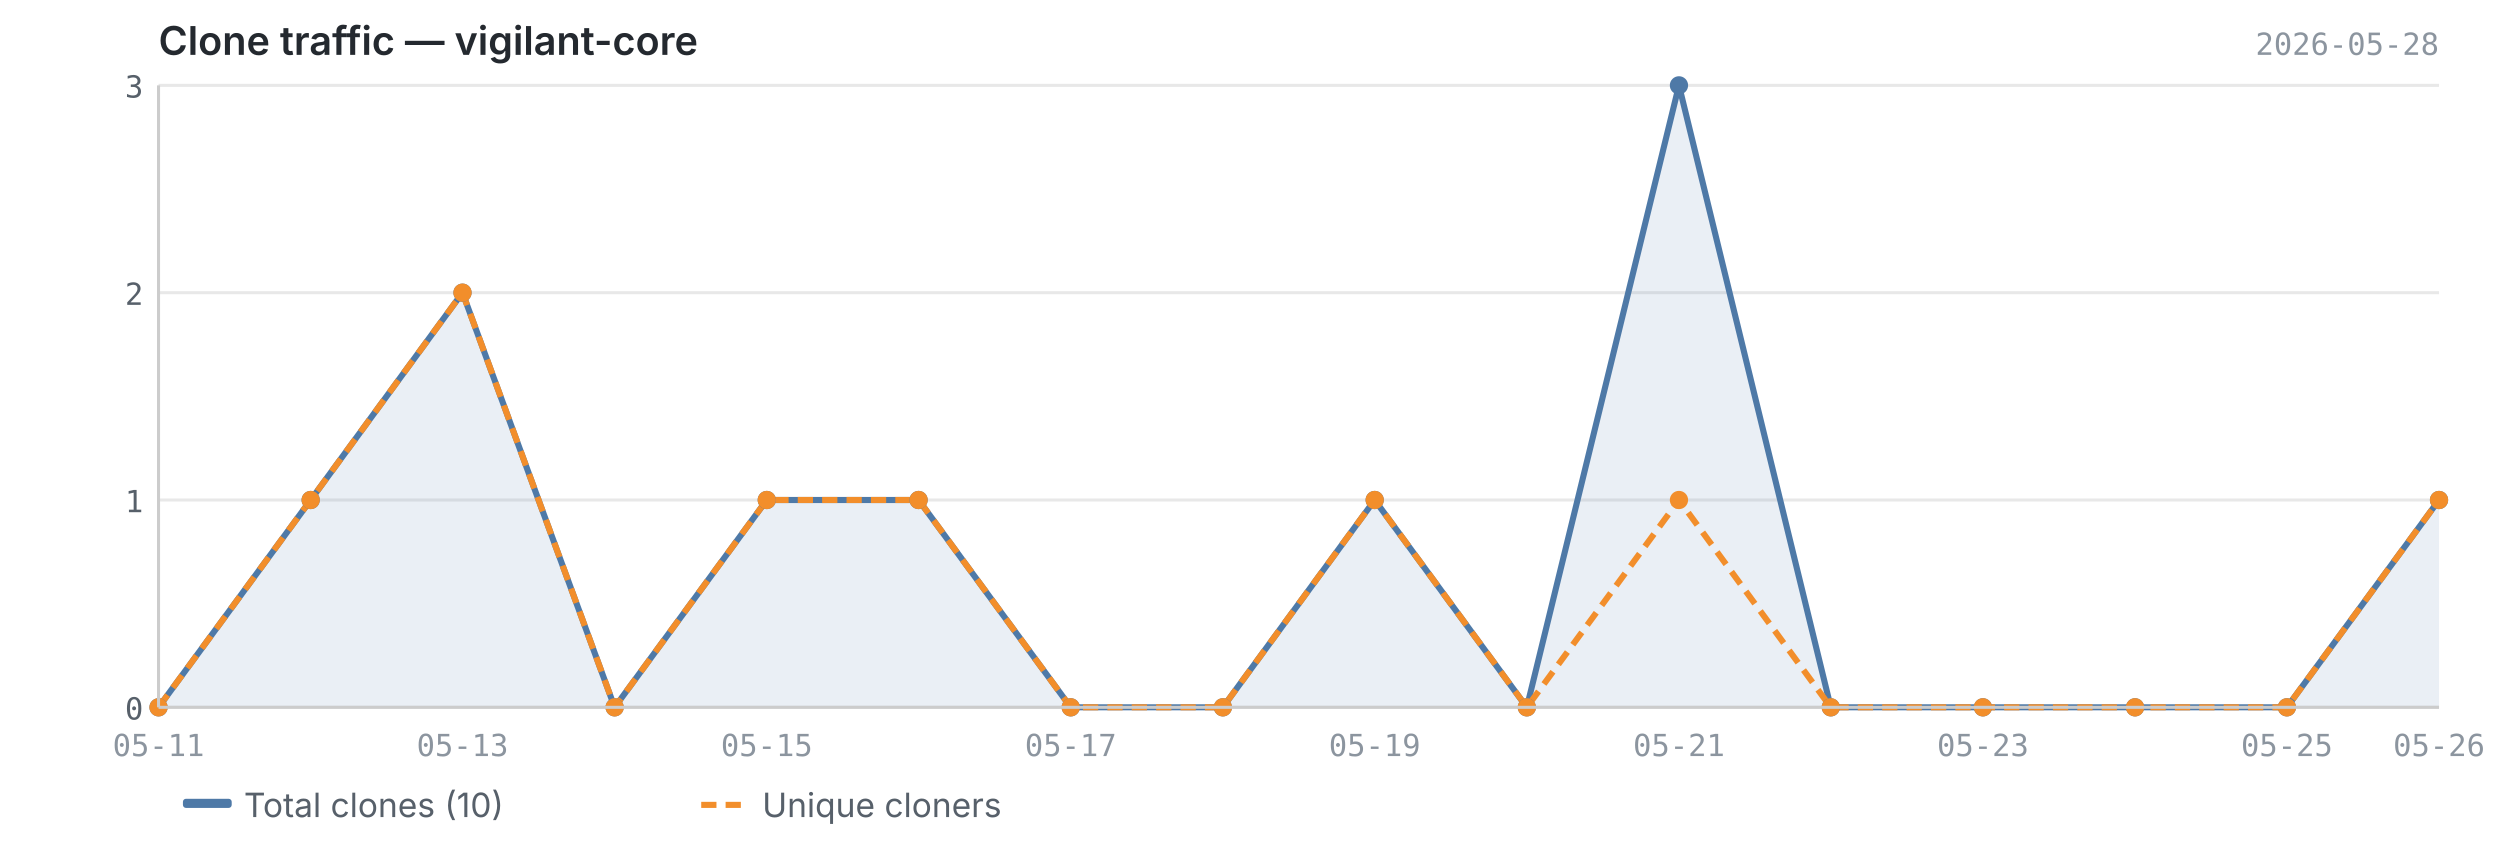
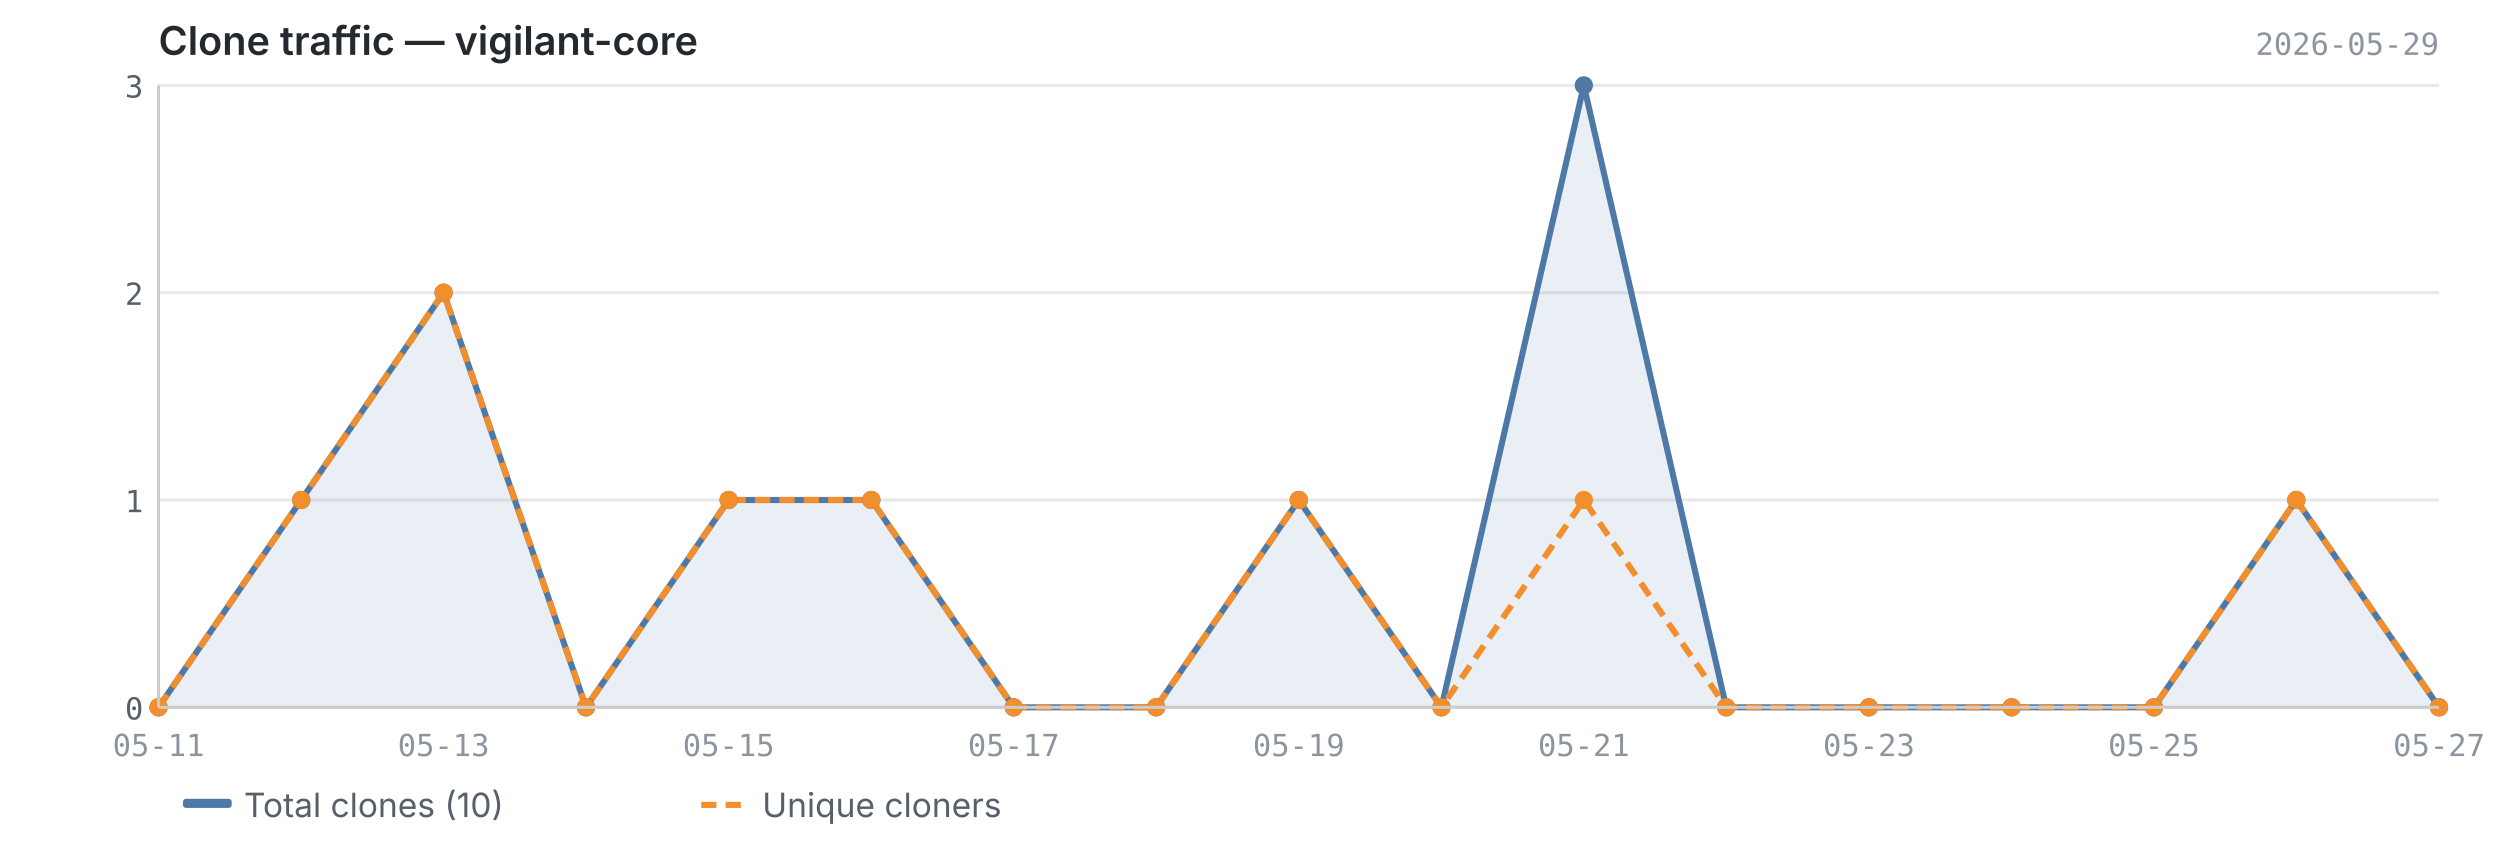
<svg xmlns="http://www.w3.org/2000/svg" viewBox="0 0 820 280" width="820" height="280">
  <text x="52" y="18" font-size="13" font-weight="600" fill="#24292f" font-family="-apple-system, BlinkMacSystemFont, 'Segoe UI', sans-serif">Clone traffic — vigilant-core</text>
-   <text x="800" y="18" font-size="10" fill="#8c959f" font-family="ui-monospace, SFMono-Regular, 'SF Mono', Menlo, monospace" text-anchor="end">2026-05-28</text>
+   <text x="800" y="18" font-size="10" fill="#8c959f" font-family="ui-monospace, SFMono-Regular, 'SF Mono', Menlo, monospace" text-anchor="end">2026-05-29</text>
  <line x1="52" y1="232.0" x2="800" y2="232.0" stroke="#e8e8e8" stroke-width="1" />
  <line x1="52" y1="164.0" x2="800" y2="164.0" stroke="#e8e8e8" stroke-width="1" />
  <line x1="52" y1="96.0" x2="800" y2="96.0" stroke="#e8e8e8" stroke-width="1" />
  <line x1="52" y1="28.0" x2="800" y2="28.0" stroke="#e8e8e8" stroke-width="1" />
-   <path d="M52.0,232.0 L52.0,232.0 L101.9,164.0 L151.7,96.0 L201.6,232.0 L251.5,164.0 L301.3,164.0 L351.2,232.0 L401.1,232.0 L450.9,164.0 L500.8,232.0 L550.7,28.0 L600.5,232.0 L650.4,232.0 L700.3,232.0 L750.1,232.0 L800.0,164.0 L800.0,232.0 L52.0,232.0Z" fill="#4e79a7" opacity="0.12" />
-   <polyline points="52.0,232.0 101.9,164.0 151.7,96.0 201.6,232.0 251.5,164.0 301.3,164.0 351.2,232.0 401.1,232.0 450.9,164.0 500.8,232.0 550.7,28.0 600.5,232.0 650.4,232.0 700.3,232.0 750.1,232.0 800.0,164.0" fill="none" stroke="#4e79a7" stroke-width="2" stroke-linejoin="round" />
-   <polyline points="52.0,232.0 101.9,164.0 151.7,96.0 201.6,232.0 251.5,164.0 301.3,164.0 351.2,232.0 401.1,232.0 450.9,164.0 500.8,232.0 550.7,164.0 600.5,232.0 650.4,232.0 700.3,232.0 750.1,232.0 800.0,164.0" fill="none" stroke="#f28e2b" stroke-width="2" stroke-linejoin="round" stroke-dasharray="5,3" />
+   <path d="M52.0,232.0 L52.0,232.0 L98.8,164.0 L145.5,96.0 L192.2,232.0 L239.0,164.0 L285.8,164.0 L332.5,232.0 L379.2,232.0 L426.0,164.0 L472.8,232.0 L519.5,28.0 L566.2,232.0 L613.0,232.0 L659.8,232.0 L706.5,232.0 L753.2,164.0 L800.0,232.0 L800.0,232.0 L52.0,232.0Z" fill="#4e79a7" opacity="0.12" />
+   <polyline points="52.0,232.0 98.8,164.0 145.5,96.0 192.2,232.0 239.0,164.0 285.8,164.0 332.5,232.0 379.2,232.0 426.0,164.0 472.8,232.0 519.5,28.0 566.2,232.0 613.0,232.0 659.8,232.0 706.5,232.0 753.2,164.0 800.0,232.0" fill="none" stroke="#4e79a7" stroke-width="2" stroke-linejoin="round" />
+   <polyline points="52.0,232.0 98.8,164.0 145.5,96.0 192.2,232.0 239.0,164.0 285.8,164.0 332.5,232.0 379.2,232.0 426.0,164.0 472.8,232.0 519.5,164.0 566.2,232.0 613.0,232.0 659.8,232.0 706.5,232.0 753.2,164.0 800.0,232.0" fill="none" stroke="#f28e2b" stroke-width="2" stroke-linejoin="round" stroke-dasharray="5,3" />
  <circle cx="52.0" cy="232.0" r="3" fill="#4e79a7" />
-   <circle cx="101.9" cy="164.0" r="3" fill="#4e79a7" />
-   <circle cx="151.7" cy="96.0" r="3" fill="#4e79a7" />
-   <circle cx="201.6" cy="232.0" r="3" fill="#4e79a7" />
-   <circle cx="251.5" cy="164.0" r="3" fill="#4e79a7" />
-   <circle cx="301.3" cy="164.0" r="3" fill="#4e79a7" />
-   <circle cx="351.2" cy="232.0" r="3" fill="#4e79a7" />
-   <circle cx="401.1" cy="232.0" r="3" fill="#4e79a7" />
-   <circle cx="450.9" cy="164.0" r="3" fill="#4e79a7" />
-   <circle cx="500.8" cy="232.0" r="3" fill="#4e79a7" />
-   <circle cx="550.7" cy="28.0" r="3" fill="#4e79a7" />
-   <circle cx="600.5" cy="232.0" r="3" fill="#4e79a7" />
-   <circle cx="650.4" cy="232.0" r="3" fill="#4e79a7" />
-   <circle cx="700.3" cy="232.0" r="3" fill="#4e79a7" />
-   <circle cx="750.1" cy="232.0" r="3" fill="#4e79a7" />
-   <circle cx="800.0" cy="164.0" r="3" fill="#4e79a7" />
+   <circle cx="98.8" cy="164.0" r="3" fill="#4e79a7" />
+   <circle cx="145.5" cy="96.0" r="3" fill="#4e79a7" />
+   <circle cx="192.2" cy="232.0" r="3" fill="#4e79a7" />
+   <circle cx="239.0" cy="164.0" r="3" fill="#4e79a7" />
+   <circle cx="285.8" cy="164.0" r="3" fill="#4e79a7" />
+   <circle cx="332.5" cy="232.0" r="3" fill="#4e79a7" />
+   <circle cx="379.2" cy="232.0" r="3" fill="#4e79a7" />
+   <circle cx="426.0" cy="164.0" r="3" fill="#4e79a7" />
+   <circle cx="472.8" cy="232.0" r="3" fill="#4e79a7" />
+   <circle cx="519.5" cy="28.0" r="3" fill="#4e79a7" />
+   <circle cx="566.2" cy="232.0" r="3" fill="#4e79a7" />
+   <circle cx="613.0" cy="232.0" r="3" fill="#4e79a7" />
+   <circle cx="659.8" cy="232.0" r="3" fill="#4e79a7" />
+   <circle cx="706.5" cy="232.0" r="3" fill="#4e79a7" />
+   <circle cx="753.2" cy="164.0" r="3" fill="#4e79a7" />
+   <circle cx="800.0" cy="232.0" r="3" fill="#4e79a7" />
  <circle cx="52.0" cy="232.0" r="3" fill="#f28e2b" />
-   <circle cx="101.9" cy="164.0" r="3" fill="#f28e2b" />
-   <circle cx="151.7" cy="96.0" r="3" fill="#f28e2b" />
-   <circle cx="201.6" cy="232.0" r="3" fill="#f28e2b" />
-   <circle cx="251.5" cy="164.0" r="3" fill="#f28e2b" />
-   <circle cx="301.3" cy="164.0" r="3" fill="#f28e2b" />
-   <circle cx="351.2" cy="232.0" r="3" fill="#f28e2b" />
-   <circle cx="401.1" cy="232.0" r="3" fill="#f28e2b" />
-   <circle cx="450.9" cy="164.0" r="3" fill="#f28e2b" />
-   <circle cx="500.8" cy="232.0" r="3" fill="#f28e2b" />
-   <circle cx="550.7" cy="164.0" r="3" fill="#f28e2b" />
-   <circle cx="600.5" cy="232.0" r="3" fill="#f28e2b" />
-   <circle cx="650.4" cy="232.0" r="3" fill="#f28e2b" />
-   <circle cx="700.3" cy="232.0" r="3" fill="#f28e2b" />
-   <circle cx="750.1" cy="232.0" r="3" fill="#f28e2b" />
-   <circle cx="800.0" cy="164.0" r="3" fill="#f28e2b" />
+   <circle cx="98.8" cy="164.0" r="3" fill="#f28e2b" />
+   <circle cx="145.5" cy="96.0" r="3" fill="#f28e2b" />
+   <circle cx="192.2" cy="232.0" r="3" fill="#f28e2b" />
+   <circle cx="239.0" cy="164.0" r="3" fill="#f28e2b" />
+   <circle cx="285.8" cy="164.0" r="3" fill="#f28e2b" />
+   <circle cx="332.5" cy="232.0" r="3" fill="#f28e2b" />
+   <circle cx="379.2" cy="232.0" r="3" fill="#f28e2b" />
+   <circle cx="426.0" cy="164.0" r="3" fill="#f28e2b" />
+   <circle cx="472.8" cy="232.0" r="3" fill="#f28e2b" />
+   <circle cx="519.5" cy="164.0" r="3" fill="#f28e2b" />
+   <circle cx="566.2" cy="232.0" r="3" fill="#f28e2b" />
+   <circle cx="613.0" cy="232.0" r="3" fill="#f28e2b" />
+   <circle cx="659.8" cy="232.0" r="3" fill="#f28e2b" />
+   <circle cx="706.5" cy="232.0" r="3" fill="#f28e2b" />
+   <circle cx="753.2" cy="164.0" r="3" fill="#f28e2b" />
+   <circle cx="800.0" cy="232.0" r="3" fill="#f28e2b" />
  <line x1="52" y1="28" x2="52" y2="232" stroke="#cccccc" stroke-width="1" />
  <line x1="52" y1="232" x2="800" y2="232" stroke="#cccccc" stroke-width="1" />
  <text x="47" y="236.0" text-anchor="end" font-size="10" fill="#57606a" font-family="ui-monospace, SFMono-Regular, 'SF Mono', Menlo, monospace">0</text>
  <text x="47" y="168.0" text-anchor="end" font-size="10" fill="#57606a" font-family="ui-monospace, SFMono-Regular, 'SF Mono', Menlo, monospace">1</text>
  <text x="47" y="100.0" text-anchor="end" font-size="10" fill="#57606a" font-family="ui-monospace, SFMono-Regular, 'SF Mono', Menlo, monospace">2</text>
  <text x="47" y="32.0" text-anchor="end" font-size="10" fill="#57606a" font-family="ui-monospace, SFMono-Regular, 'SF Mono', Menlo, monospace">3</text>
  <text x="52.0" y="248" text-anchor="middle" font-size="10" fill="#8c959f" font-family="ui-monospace, SFMono-Regular, 'SF Mono', Menlo, monospace">05-11</text>
-   <text x="151.7" y="248" text-anchor="middle" font-size="10" fill="#8c959f" font-family="ui-monospace, SFMono-Regular, 'SF Mono', Menlo, monospace">05-13</text>
-   <text x="251.5" y="248" text-anchor="middle" font-size="10" fill="#8c959f" font-family="ui-monospace, SFMono-Regular, 'SF Mono', Menlo, monospace">05-15</text>
-   <text x="351.2" y="248" text-anchor="middle" font-size="10" fill="#8c959f" font-family="ui-monospace, SFMono-Regular, 'SF Mono', Menlo, monospace">05-17</text>
-   <text x="450.9" y="248" text-anchor="middle" font-size="10" fill="#8c959f" font-family="ui-monospace, SFMono-Regular, 'SF Mono', Menlo, monospace">05-19</text>
-   <text x="550.7" y="248" text-anchor="middle" font-size="10" fill="#8c959f" font-family="ui-monospace, SFMono-Regular, 'SF Mono', Menlo, monospace">05-21</text>
-   <text x="650.4" y="248" text-anchor="middle" font-size="10" fill="#8c959f" font-family="ui-monospace, SFMono-Regular, 'SF Mono', Menlo, monospace">05-23</text>
-   <text x="750.1" y="248" text-anchor="middle" font-size="10" fill="#8c959f" font-family="ui-monospace, SFMono-Regular, 'SF Mono', Menlo, monospace">05-25</text>
-   <text x="800.0" y="248" text-anchor="middle" font-size="10" fill="#8c959f" font-family="ui-monospace, SFMono-Regular, 'SF Mono', Menlo, monospace">05-26</text>
+   <text x="145.5" y="248" text-anchor="middle" font-size="10" fill="#8c959f" font-family="ui-monospace, SFMono-Regular, 'SF Mono', Menlo, monospace">05-13</text>
+   <text x="239.0" y="248" text-anchor="middle" font-size="10" fill="#8c959f" font-family="ui-monospace, SFMono-Regular, 'SF Mono', Menlo, monospace">05-15</text>
+   <text x="332.5" y="248" text-anchor="middle" font-size="10" fill="#8c959f" font-family="ui-monospace, SFMono-Regular, 'SF Mono', Menlo, monospace">05-17</text>
+   <text x="426.0" y="248" text-anchor="middle" font-size="10" fill="#8c959f" font-family="ui-monospace, SFMono-Regular, 'SF Mono', Menlo, monospace">05-19</text>
+   <text x="519.5" y="248" text-anchor="middle" font-size="10" fill="#8c959f" font-family="ui-monospace, SFMono-Regular, 'SF Mono', Menlo, monospace">05-21</text>
+   <text x="613.0" y="248" text-anchor="middle" font-size="10" fill="#8c959f" font-family="ui-monospace, SFMono-Regular, 'SF Mono', Menlo, monospace">05-23</text>
+   <text x="706.5" y="248" text-anchor="middle" font-size="10" fill="#8c959f" font-family="ui-monospace, SFMono-Regular, 'SF Mono', Menlo, monospace">05-25</text>
+   <text x="800.0" y="248" text-anchor="middle" font-size="10" fill="#8c959f" font-family="ui-monospace, SFMono-Regular, 'SF Mono', Menlo, monospace">05-27</text>
  <rect x="60" y="262" width="16" height="3" fill="#4e79a7" rx="1" />
  <text x="80" y="268" font-size="11" fill="#57606a" font-family="-apple-system, BlinkMacSystemFont, 'Segoe UI', sans-serif">Total clones (10)</text>
  <line x1="230" y1="264" x2="246" y2="264" stroke="#f28e2b" stroke-width="2" stroke-dasharray="5,3" />
  <text x="250" y="268" font-size="11" fill="#57606a" font-family="-apple-system, BlinkMacSystemFont, 'Segoe UI', sans-serif">Unique cloners</text>
</svg>
